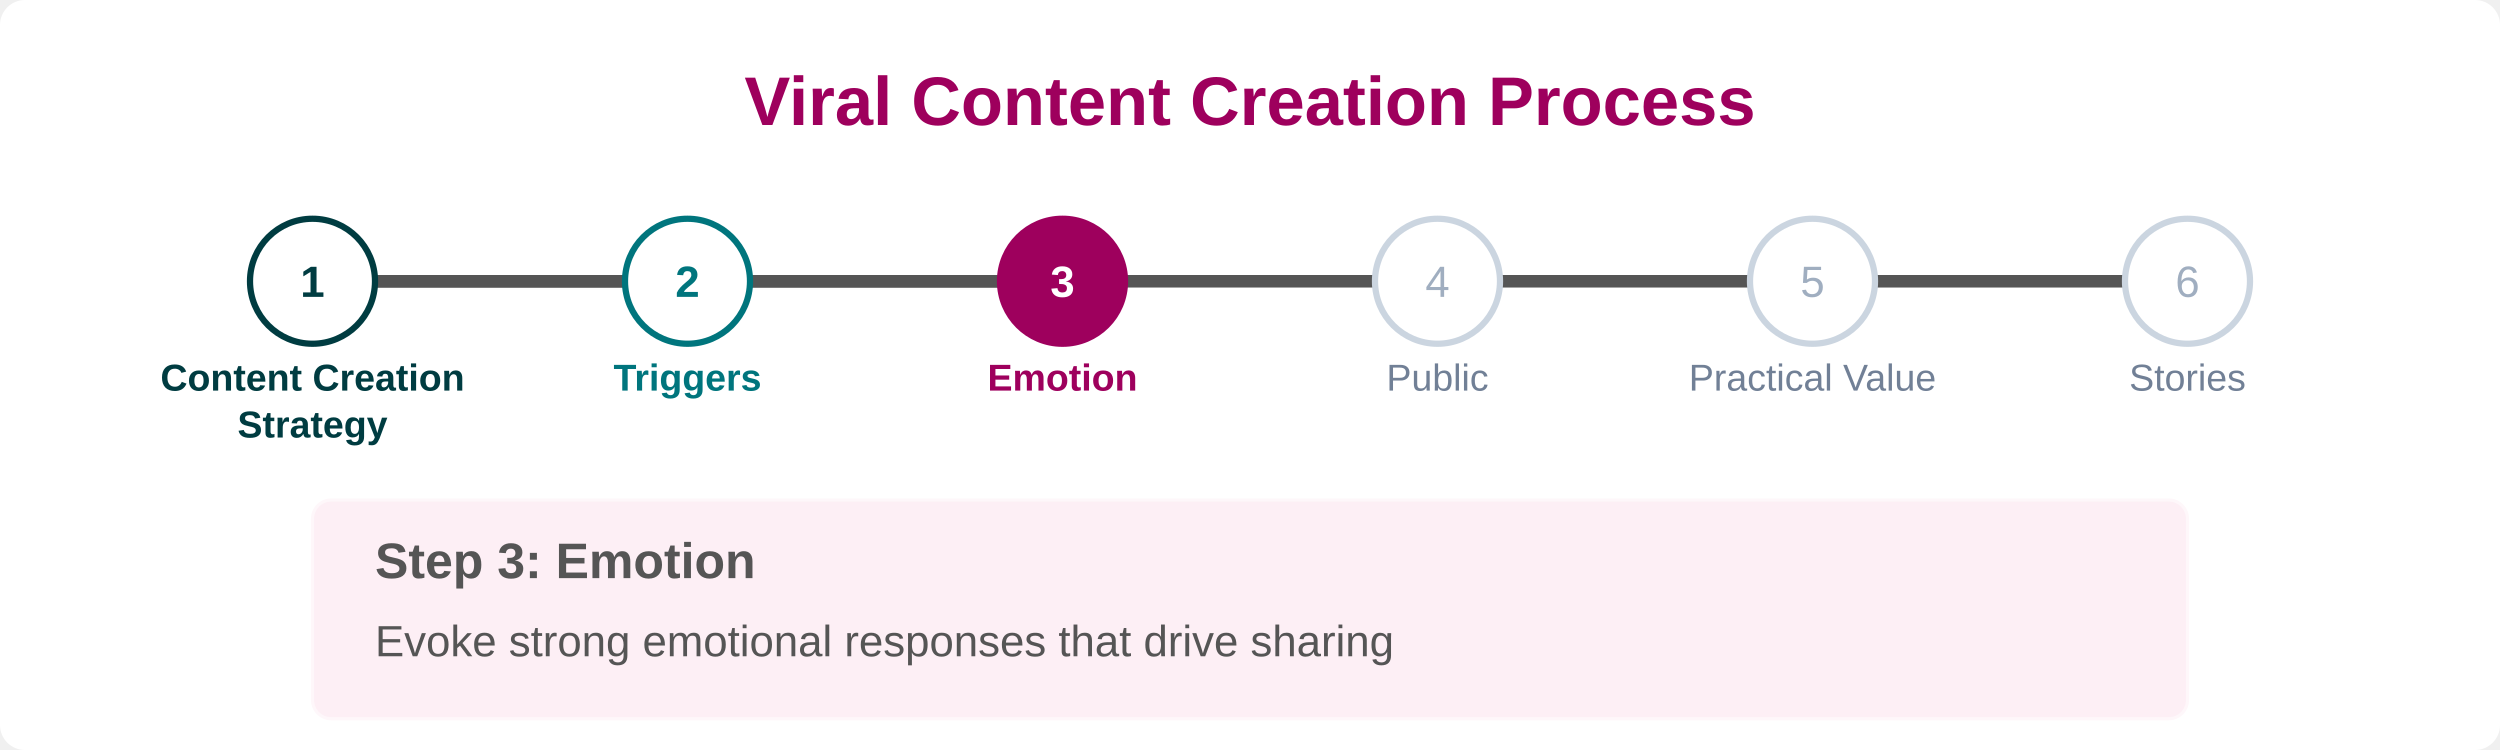
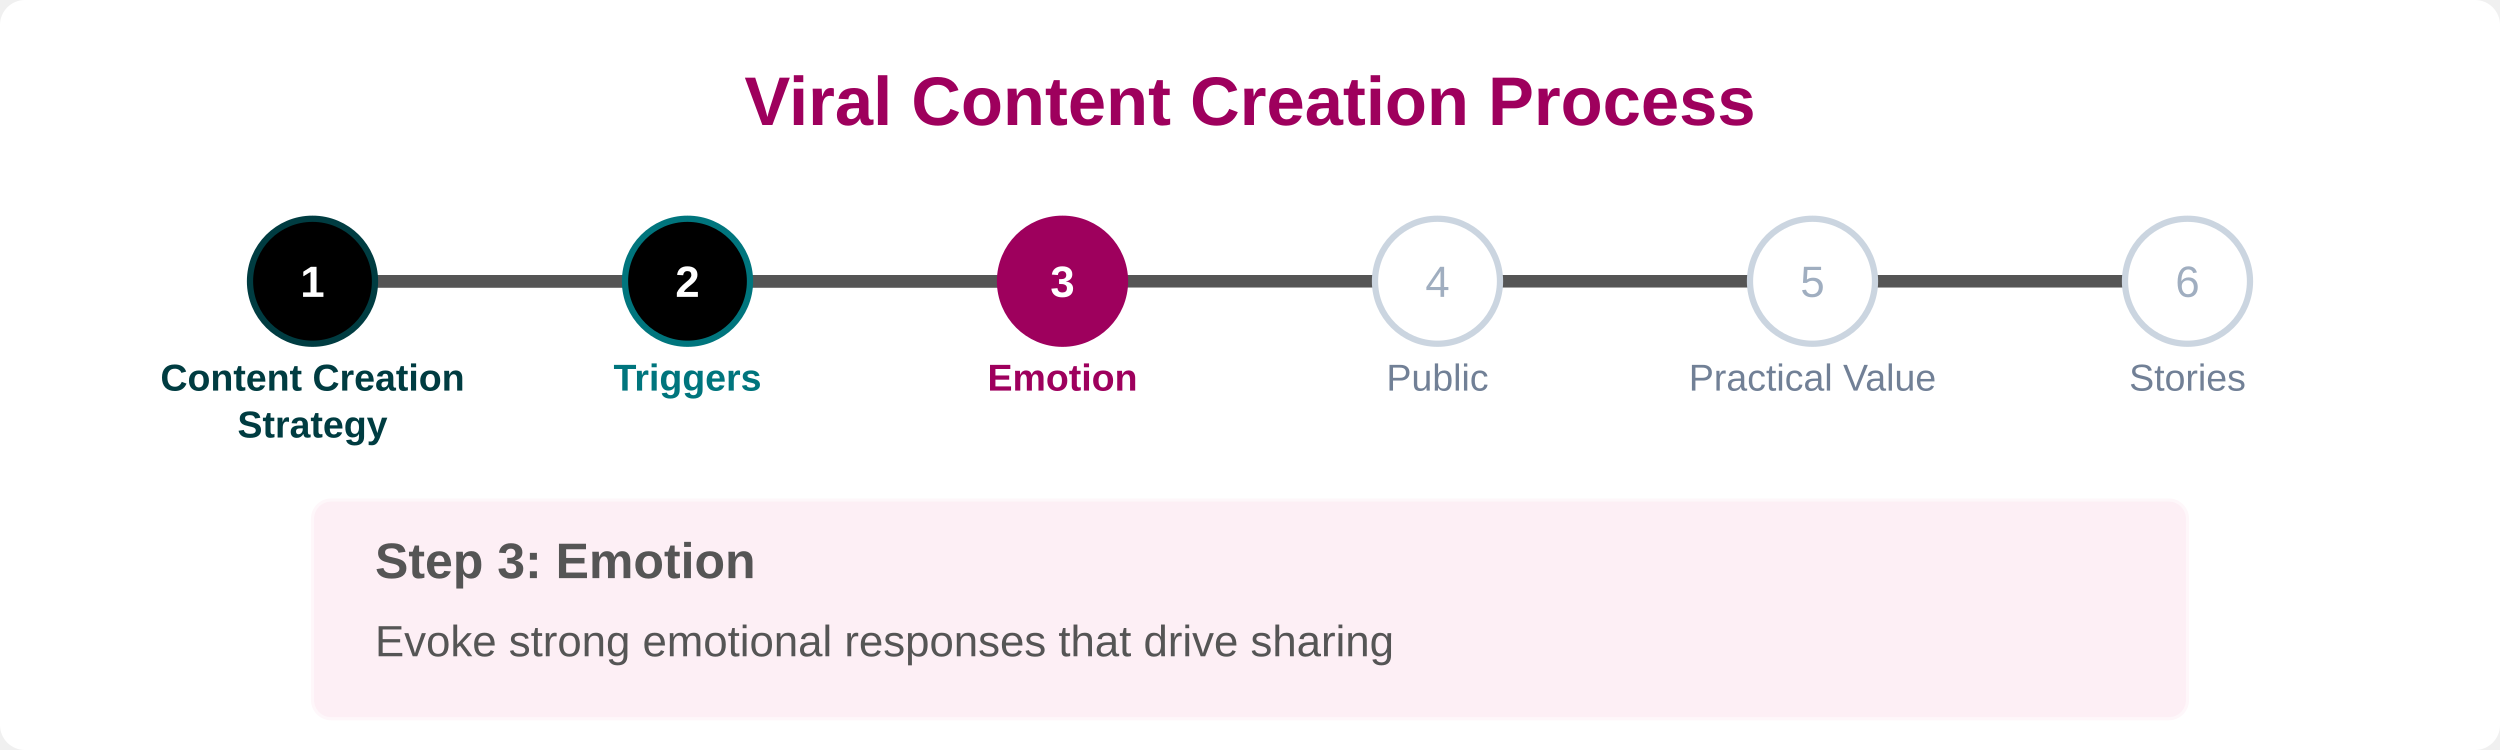
<svg xmlns="http://www.w3.org/2000/svg" viewBox="0 0 800 240">
  <rect width="800" height="240" fill="#ffffff" rx="8" ry="8" />
  <text x="400" y="40" font-family="Arial, sans-serif" font-size="22" font-weight="bold" text-anchor="middle" fill="#9e005d">Viral Content Creation Process</text>
  <line x1="100" y1="90" x2="700" y2="90" stroke="#555555" stroke-width="4" stroke-linecap="round" />
  <line x1="100" y1="90" x2="340" y2="90" stroke="#555555" stroke-width="4" stroke-linecap="round" />
-   <circle cx="100" cy="90" r="20" fill="white" stroke="#003c41" stroke-width="2" />
-   <text x="100" y="95" font-family="Arial, sans-serif" font-size="14" font-weight="bold" text-anchor="middle" fill="#003c41">1</text>
+   <circle cx="100" cy="90" r="20" fill="#000000" stroke="#003c41" stroke-width="2" />
+   <text x="100" y="95" font-family="Arial, sans-serif" font-size="14" font-weight="bold" text-anchor="middle" fill="#ffffff">1</text>
  <text x="100" y="125" font-family="Arial, sans-serif" font-size="12" font-weight="bold" text-anchor="middle" fill="#003c41">Content Creation</text>
  <text x="100" y="140" font-family="Arial, sans-serif" font-size="12" font-weight="bold" text-anchor="middle" fill="#003c41">Strategy</text>
-   <circle cx="220" cy="90" r="20" fill="white" stroke="#00757d" stroke-width="2" />
-   <text x="220" y="95" font-family="Arial, sans-serif" font-size="14" font-weight="bold" text-anchor="middle" fill="#00757d">2</text>
+   <circle cx="220" cy="90" r="20" fill="#000000" stroke="#00757d" stroke-width="2" />
+   <text x="220" y="95" font-family="Arial, sans-serif" font-size="14" font-weight="bold" text-anchor="middle" fill="#ffffff">2</text>
  <text x="220" y="125" font-family="Arial, sans-serif" font-size="12" font-weight="bold" text-anchor="middle" fill="#00757d">Triggers</text>
  <circle cx="340" cy="90" r="20" fill="#9e005d" stroke="#9e005d" stroke-width="2" />
  <text x="340" y="95" font-family="Arial, sans-serif" font-size="14" font-weight="bold" text-anchor="middle" fill="white">3</text>
  <text x="340" y="125" font-family="Arial, sans-serif" font-size="12" font-weight="bold" text-anchor="middle" fill="#9e005d">Emotion</text>
  <circle cx="460" cy="90" r="20" fill="white" stroke="#cbd5e0" stroke-width="2" />
  <text x="460" y="95" font-family="Arial, sans-serif" font-size="14" text-anchor="middle" fill="#a0aec0">4</text>
  <text x="460" y="125" font-family="Arial, sans-serif" font-size="12" text-anchor="middle" fill="#718096">Public</text>
  <circle cx="580" cy="90" r="20" fill="white" stroke="#cbd5e0" stroke-width="2" />
  <text x="580" y="95" font-family="Arial, sans-serif" font-size="14" text-anchor="middle" fill="#a0aec0">5</text>
  <text x="580" y="125" font-family="Arial, sans-serif" font-size="12" text-anchor="middle" fill="#718096">Practical Value</text>
  <circle cx="700" cy="90" r="20" fill="white" stroke="#cbd5e0" stroke-width="2" />
  <text x="700" y="95" font-family="Arial, sans-serif" font-size="14" text-anchor="middle" fill="#a0aec0">6</text>
  <text x="700" y="125" font-family="Arial, sans-serif" font-size="12" text-anchor="middle" fill="#718096">Stories</text>
  <rect x="100" y="160" width="600" height="70" fill="#fdeff5" stroke="#fef7fa" stroke-width="1" rx="6" ry="6" />
  <text x="120" y="185" font-family="Arial, sans-serif" font-size="16" font-weight="bold" fill="#555555">Step 3: Emotion</text>
  <text x="120" y="210" font-family="Arial, sans-serif" font-size="14" fill="#555555">Evoke strong emotional responses that drive sharing</text>
</svg>
